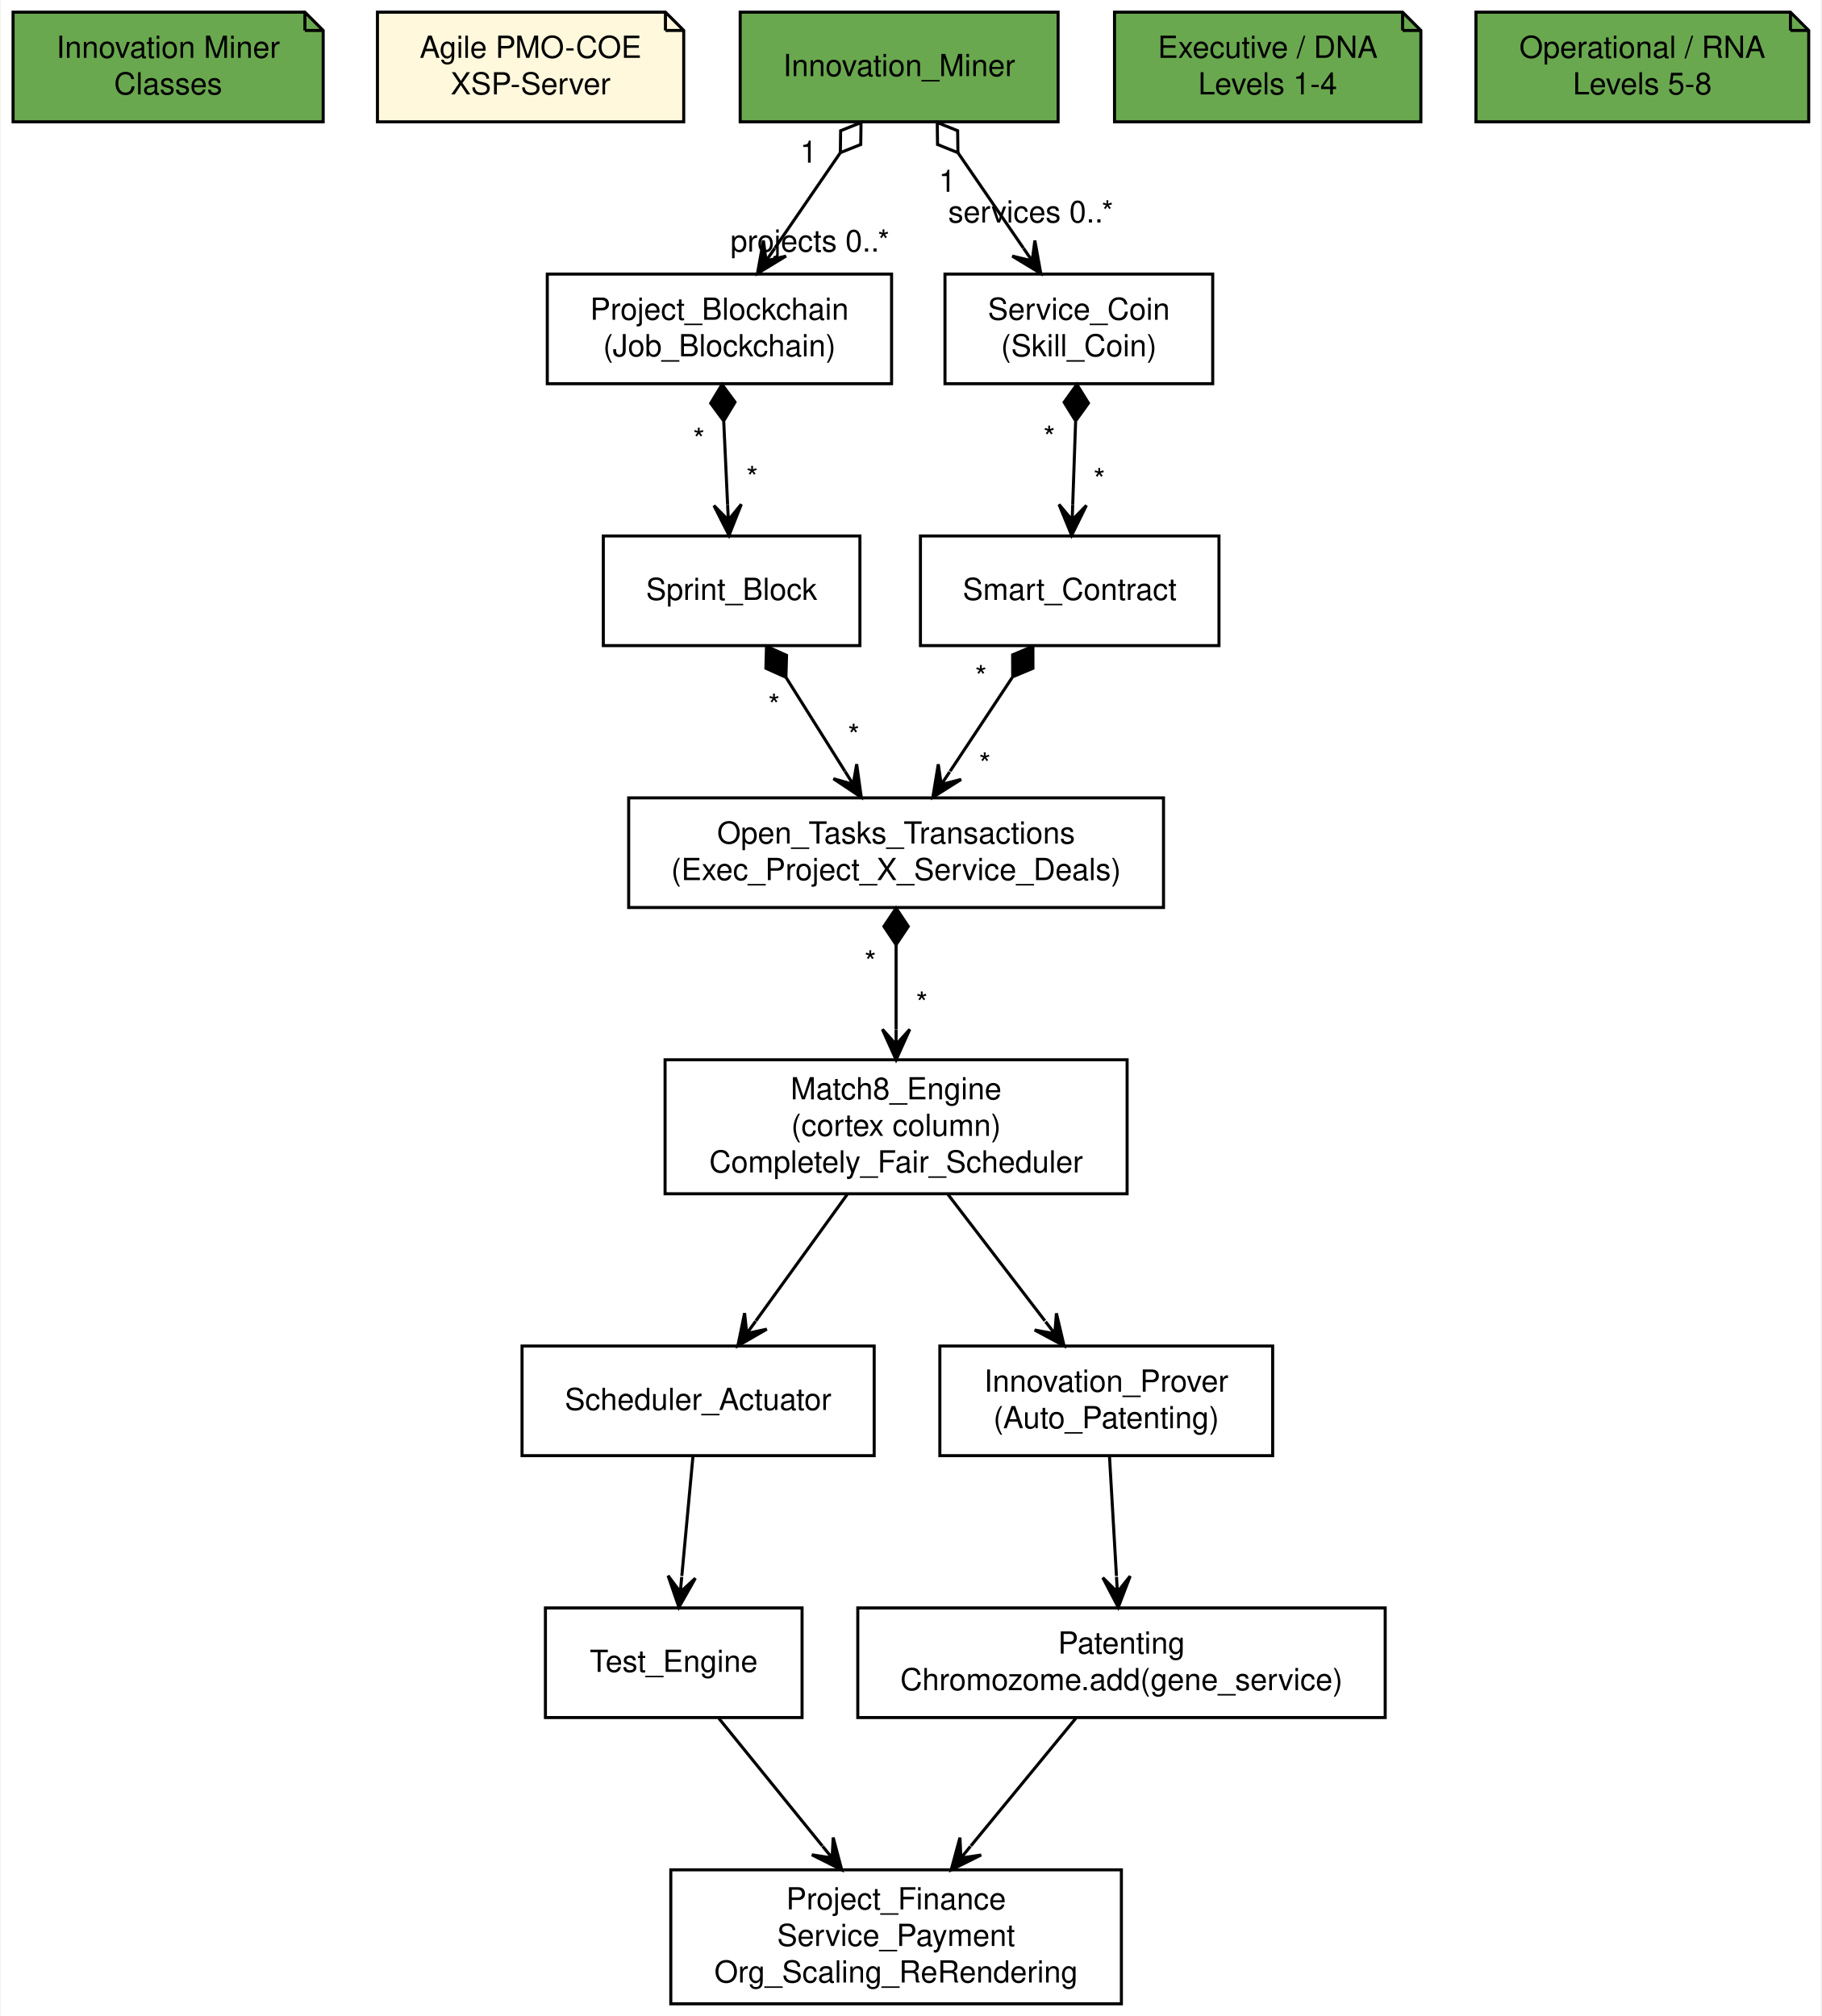
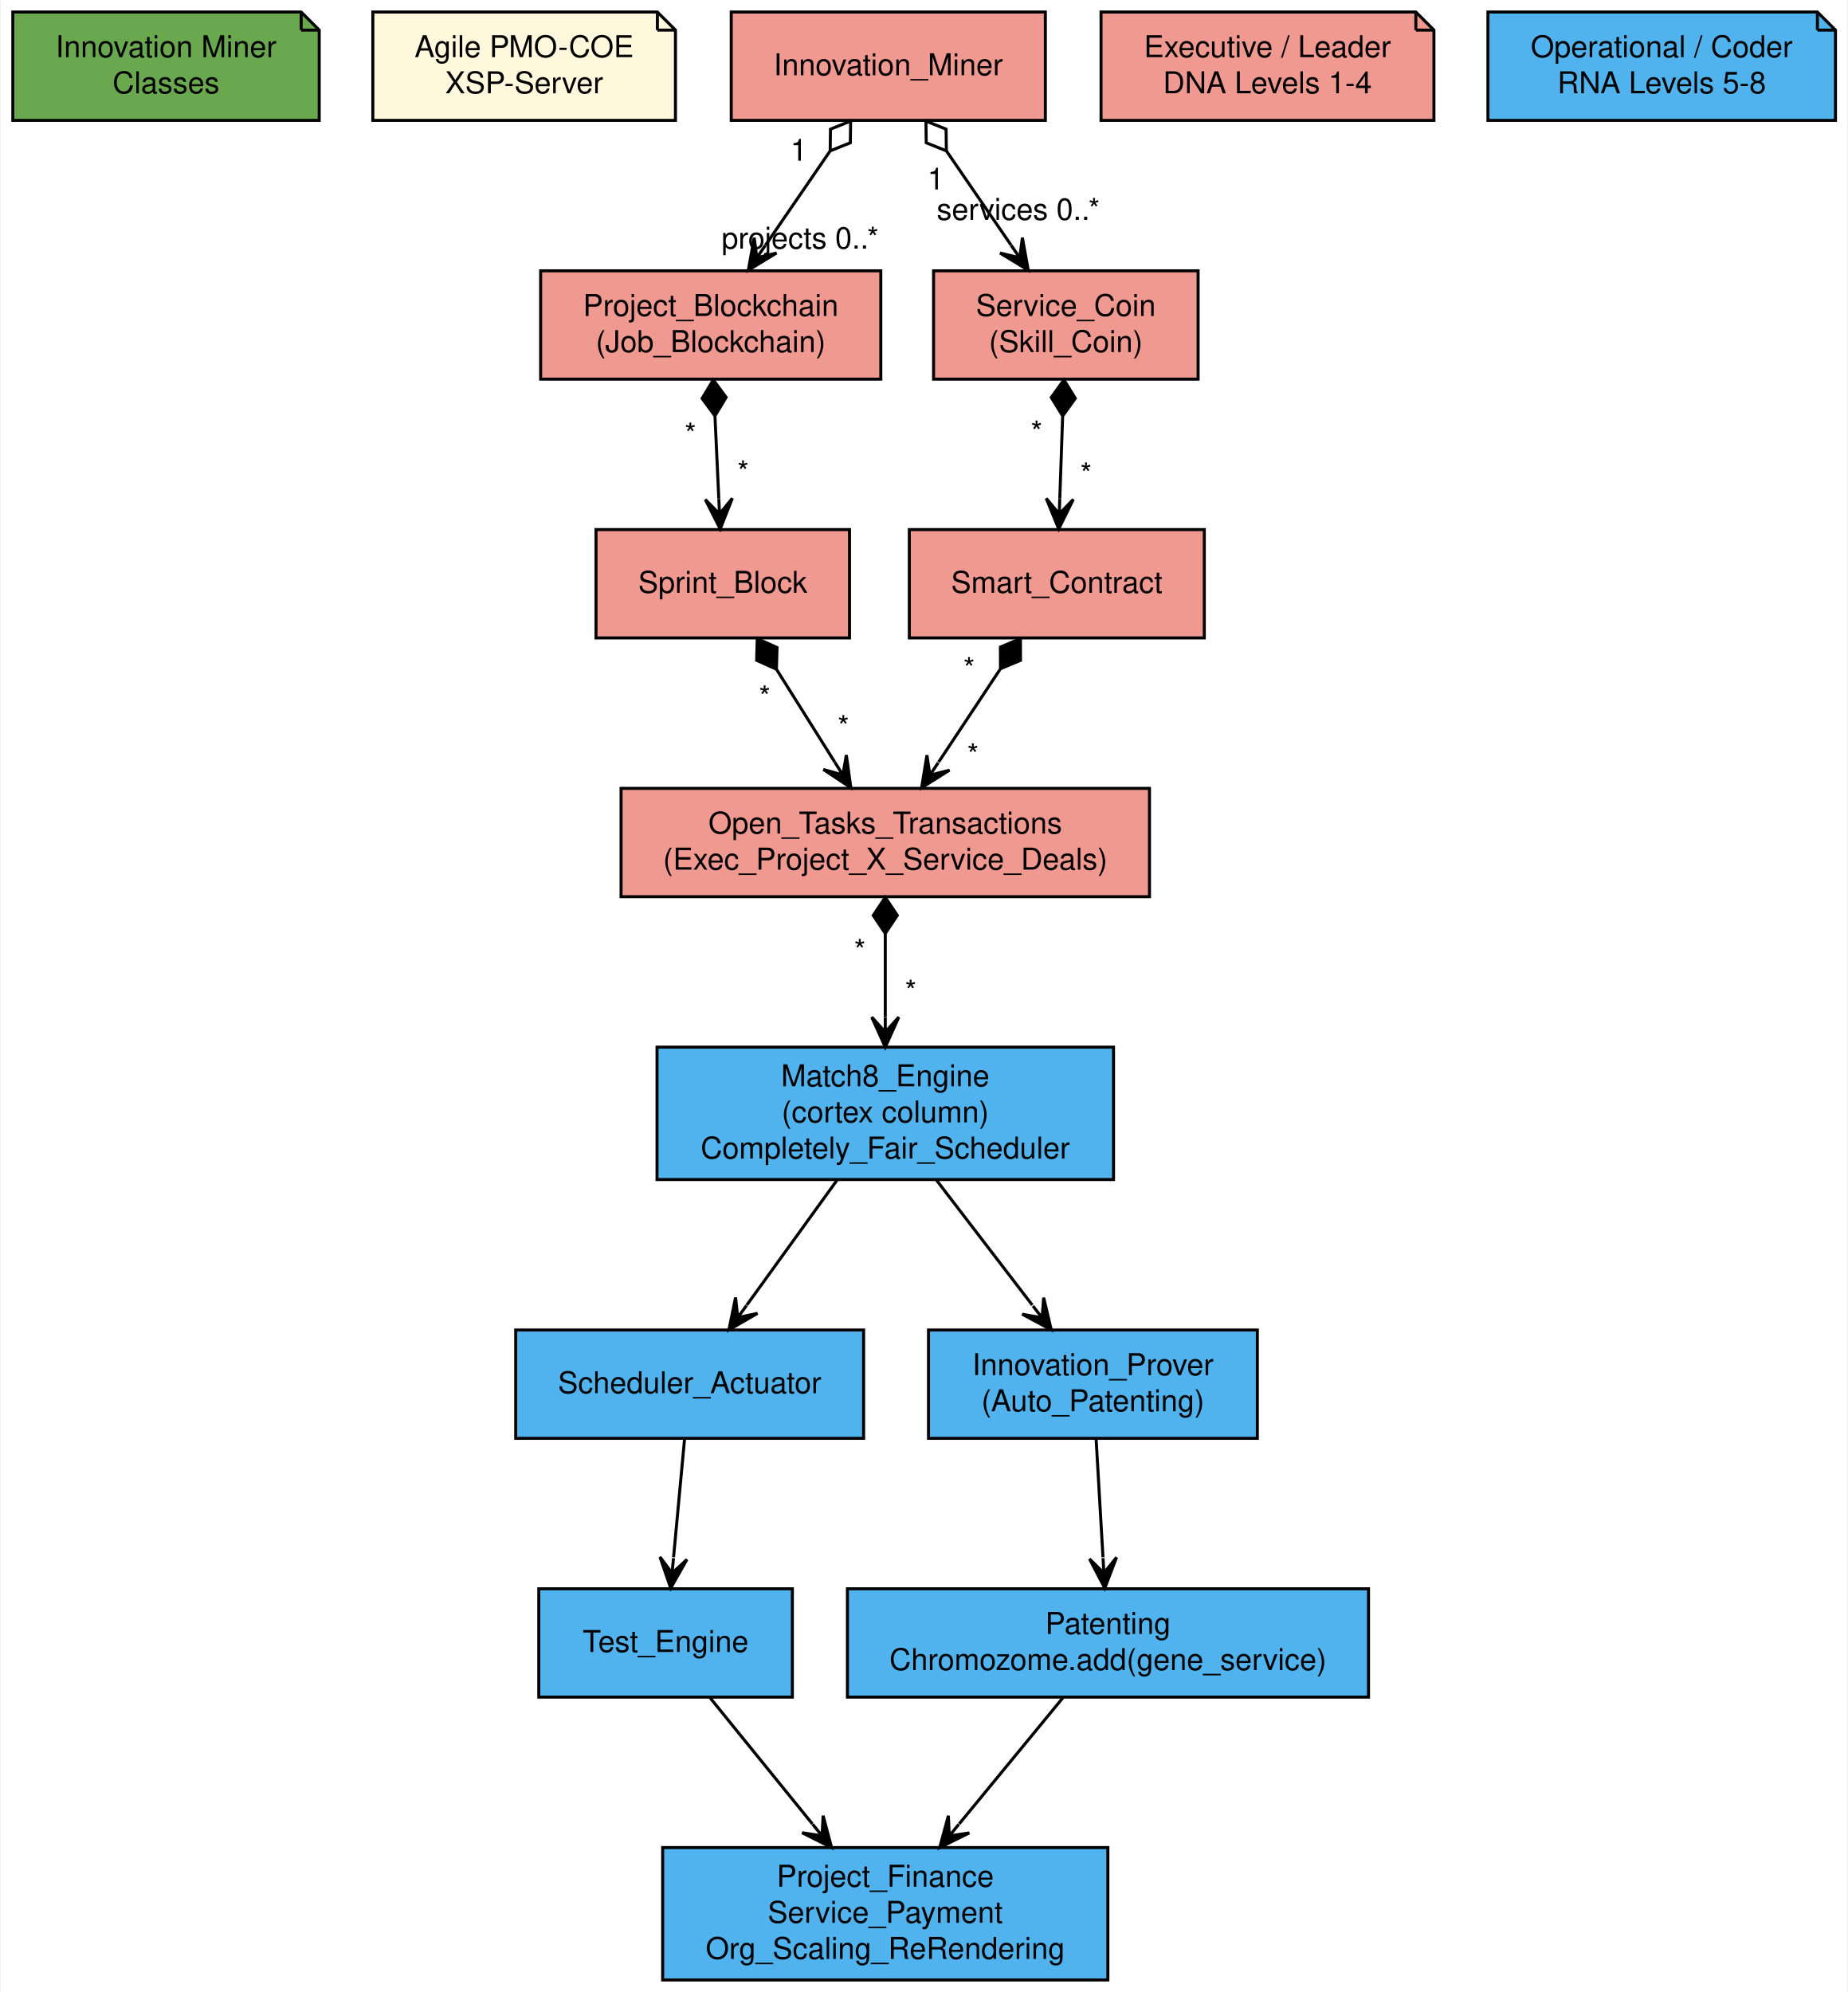
- <svg xmlns="http://www.w3.org/2000/svg" width="598pt" height="662pt" viewBox="0.00 0.00 597.51 662.00">
+ <svg xmlns="http://www.w3.org/2000/svg" width="614pt" height="662pt" viewBox="0.00 0.00 613.57 662.00">
  <g id="graph0" class="graph" transform="scale(1 1) rotate(0) translate(4 658)">
-     <polygon fill="#ffffff" stroke="transparent" points="-4,4 -4,-658 593.514,-658 593.514,4 -4,4" />
+     <polygon fill="#ffffff" stroke="transparent" points="-4,4 -4,-658 609.573,-658 609.573,4 -4,4" />
    <g id="node1" class="node">
      <polygon fill="#6aa84f" stroke="#000000" points="95.858,-654 .048,-654 .048,-618 101.858,-618 101.858,-648 95.858,-654" />
      <polyline fill="none" stroke="#000000" points="95.858,-654 95.858,-648 " />
      <polyline fill="none" stroke="#000000" points="101.858,-648 95.858,-648 " />
      <text text-anchor="middle" x="50.953" y="-639" font-family="Helvetica,sans-Serif" font-size="10.00" fill="#000000">Innovation Miner</text>
      <text text-anchor="middle" x="50.953" y="-627" font-family="Helvetica,sans-Serif" font-size="10.00" fill="#000000">Classes</text>
    </g>
    <g id="node2" class="node">
      <polygon fill="#fff8dc" stroke="#000000" points="214.23,-654 119.675,-654 119.675,-618 220.23,-618 220.23,-648 214.23,-654" />
      <polyline fill="none" stroke="#000000" points="214.23,-654 214.23,-648 " />
      <polyline fill="none" stroke="#000000" points="220.23,-648 214.23,-648 " />
      <text text-anchor="middle" x="169.952" y="-639" font-family="Helvetica,sans-Serif" font-size="10.00" fill="#000000">Agile PMO-COE</text>
      <text text-anchor="middle" x="169.952" y="-627" font-family="Helvetica,sans-Serif" font-size="10.00" fill="#000000">XSP-Server</text>
    </g>
    <g id="node3" class="node">
-       <polygon fill="#6aa84f" stroke="#000000" points="343.138,-654 238.767,-654 238.767,-618 343.138,-618 343.138,-654" />
+       <polygon fill="#f09991" stroke="#000000" points="343.138,-654 238.767,-654 238.767,-618 343.138,-618 343.138,-654" />
      <text text-anchor="middle" x="290.952" y="-633" font-family="Helvetica,sans-Serif" font-size="10.00" fill="#000000">Innovation_Miner</text>
    </g>
    <g id="node4" class="node">
-       <polygon fill="none" stroke="#000000" points="288.469,-568 175.436,-568 175.436,-532 288.469,-532 288.469,-568" />
+       <polygon fill="#f09991" stroke="#000000" points="288.469,-568 175.436,-568 175.436,-532 288.469,-532 288.469,-568" />
      <text text-anchor="middle" x="231.952" y="-553" font-family="Helvetica,sans-Serif" font-size="10.00" fill="#000000">Project_Blockchain</text>
      <text text-anchor="middle" x="231.952" y="-541" font-family="Helvetica,sans-Serif" font-size="10.00" fill="#000000">(Job_Blockchain)</text>
    </g>
    <g id="edge1" class="edge">
      <path fill="none" stroke="#000000" d="M271.65,-607.864C264.735,-597.784 256.967,-586.462 250.149,-576.524" />
      <polygon fill="none" stroke="#000000" points="271.651,-607.866 278.344,-610.551 278.44,-617.762 271.747,-615.077 271.651,-607.866" />
      <polygon fill="#000000" stroke="#000000" points="244.447,-568.212 253.815,-573.912 247.275,-572.335 250.104,-576.458 250.104,-576.458 250.104,-576.458 247.275,-572.335 246.393,-579.004 244.447,-568.212 244.447,-568.212" />
      <text text-anchor="middle" x="261.671" y="-575.377" font-family="Helvetica,sans-Serif" font-size="10.00" fill="#000000">projects 0..*</text>
      <text text-anchor="middle" x="261.216" y="-604.596" font-family="Helvetica,sans-Serif" font-size="10.00" fill="#000000">1</text>
    </g>
    <g id="node6" class="node">
-       <polygon fill="none" stroke="#000000" points="393.904,-568 306.001,-568 306.001,-532 393.904,-532 393.904,-568" />
+       <polygon fill="#f09991" stroke="#000000" points="393.904,-568 306.001,-568 306.001,-532 393.904,-532 393.904,-568" />
      <text text-anchor="middle" x="349.952" y="-553" font-family="Helvetica,sans-Serif" font-size="10.00" fill="#000000">Service_Coin</text>
      <text text-anchor="middle" x="349.952" y="-541" font-family="Helvetica,sans-Serif" font-size="10.00" fill="#000000">(Skill_Coin)</text>
    </g>
    <g id="edge2" class="edge">
      <path fill="none" stroke="#000000" d="M310.255,-607.864C317.17,-597.784 324.938,-586.462 331.756,-576.524" />
      <polygon fill="none" stroke="#000000" points="310.253,-607.866 310.158,-615.077 303.465,-617.762 303.561,-610.551 310.253,-607.866" />
      <polygon fill="#000000" stroke="#000000" points="337.458,-568.212 335.512,-579.004 334.63,-572.335 331.801,-576.458 331.801,-576.458 331.801,-576.458 334.63,-572.335 328.09,-573.912 337.458,-568.212 337.458,-568.212" />
      <text text-anchor="middle" x="334.174" y="-584.941" font-family="Helvetica,sans-Serif" font-size="10.00" fill="#000000">services 0..*</text>
      <text text-anchor="middle" x="306.749" y="-595.033" font-family="Helvetica,sans-Serif" font-size="10.00" fill="#000000">1</text>
    </g>
    <g id="node7" class="node">
-       <polygon fill="none" stroke="#000000" points="278.073,-482 193.832,-482 193.832,-446 278.073,-446 278.073,-482" />
+       <polygon fill="#f09991" stroke="#000000" points="278.073,-482 193.832,-482 193.832,-446 278.073,-446 278.073,-482" />
      <text text-anchor="middle" x="235.952" y="-461" font-family="Helvetica,sans-Serif" font-size="10.00" fill="#000000">Sprint_Block</text>
    </g>
    <g id="edge3" class="edge">
      <path fill="none" stroke="#000000" d="M233.37,-519.52C233.782,-510.654 234.231,-501.01 234.637,-492.285" />
      <polygon fill="#000000" stroke="#000000" points="233.358,-519.775 237.075,-525.954 232.801,-531.762 229.084,-525.582 233.358,-519.775" />
      <polygon fill="#000000" stroke="#000000" points="235.105,-482.212 239.136,-492.41 234.873,-487.207 234.641,-492.201 234.641,-492.201 234.641,-492.201 234.873,-487.207 230.146,-491.992 235.105,-482.212 235.105,-482.212" />
      <text text-anchor="middle" x="242.707" y="-497.711" font-family="Helvetica,sans-Serif" font-size="10.00" fill="#000000">*</text>
      <text text-anchor="middle" x="225.2" y="-510.262" font-family="Helvetica,sans-Serif" font-size="10.00" fill="#000000">*</text>
    </g>
    <g id="node5" class="node">
-       <polygon fill="#6aa84f" stroke="#000000" points="456.241,-654 361.664,-654 361.664,-618 462.241,-618 462.241,-648 456.241,-654" />
-       <polyline fill="none" stroke="#000000" points="456.241,-654 456.241,-648 " />
-       <polyline fill="none" stroke="#000000" points="462.241,-648 456.241,-648 " />
-       <text text-anchor="middle" x="411.952" y="-639" font-family="Helvetica,sans-Serif" font-size="10.00" fill="#000000">Executive / DNA</text>
-       <text text-anchor="middle" x="411.952" y="-627" font-family="Helvetica,sans-Serif" font-size="10.00" fill="#000000">Levels 1-4</text>
+       <polygon fill="#f09991" stroke="#000000" points="466.258,-654 361.647,-654 361.647,-618 472.258,-618 472.258,-648 466.258,-654" />
+       <polyline fill="none" stroke="#000000" points="466.258,-654 466.258,-648 " />
+       <polyline fill="none" stroke="#000000" points="472.258,-648 466.258,-648 " />
+       <text text-anchor="middle" x="416.952" y="-639" font-family="Helvetica,sans-Serif" font-size="10.00" fill="#000000">Executive / Leader</text>
+       <text text-anchor="middle" x="416.952" y="-627" font-family="Helvetica,sans-Serif" font-size="10.00" fill="#000000">DNA Levels 1-4</text>
    </g>
    <g id="node9" class="node">
-       <polygon fill="none" stroke="#000000" points="395.959,-482 297.945,-482 297.945,-446 395.959,-446 395.959,-482" />
+       <polygon fill="#f09991" stroke="#000000" points="395.959,-482 297.945,-482 297.945,-446 395.959,-446 395.959,-482" />
      <text text-anchor="middle" x="346.952" y="-461" font-family="Helvetica,sans-Serif" font-size="10.00" fill="#000000">Smart_Contract</text>
    </g>
    <g id="edge5" class="edge">
      <path fill="none" stroke="#000000" d="M348.889,-519.52C348.58,-510.654 348.243,-501.01 347.939,-492.285" />
      <polygon fill="#000000" stroke="#000000" points="348.898,-519.769 353.105,-525.626 349.316,-531.762 345.11,-525.905 348.898,-519.769" />
      <polygon fill="#000000" stroke="#000000" points="347.588,-482.212 352.434,-492.049 347.762,-487.209 347.937,-492.206 347.937,-492.206 347.937,-492.206 347.762,-487.209 343.439,-492.363 347.588,-482.212 347.588,-482.212" />
      <text text-anchor="middle" x="356.667" y="-497.033" font-family="Helvetica,sans-Serif" font-size="10.00" fill="#000000">*</text>
      <text text-anchor="middle" x="340.237" y="-510.941" font-family="Helvetica,sans-Serif" font-size="10.00" fill="#000000">*</text>
    </g>
    <g id="node8" class="node">
-       <polygon fill="none" stroke="#000000" points="377.749,-396 202.156,-396 202.156,-360 377.749,-360 377.749,-396" />
+       <polygon fill="#f09991" stroke="#000000" points="377.749,-396 202.156,-396 202.156,-360 377.749,-360 377.749,-396" />
      <text text-anchor="middle" x="289.952" y="-381" font-family="Helvetica,sans-Serif" font-size="10.00" fill="#000000">Open_Tasks_Transactions </text>
      <text text-anchor="middle" x="289.952" y="-369" font-family="Helvetica,sans-Serif" font-size="10.00" fill="#000000">(Exec_Project_X_Service_Deals)</text>
    </g>
    <g id="edge4" class="edge">
      <path fill="none" stroke="#000000" d="M253.863,-435.476C260.085,-425.567 267.037,-414.496 273.165,-404.736" />
      <polygon fill="#000000" stroke="#000000" points="253.786,-435.599 253.983,-442.807 247.405,-445.762 247.208,-438.553 253.786,-435.599" />
      <polygon fill="#000000" stroke="#000000" points="278.517,-396.212 277.01,-407.074 275.858,-400.447 273.199,-404.681 273.199,-404.681 273.199,-404.681 275.858,-400.447 269.388,-402.288 278.517,-396.212 278.517,-396.212" />
      <text text-anchor="middle" x="276.036" y="-413.058" font-family="Helvetica,sans-Serif" font-size="10.00" fill="#000000">*</text>
      <text text-anchor="middle" x="249.885" y="-422.916" font-family="Helvetica,sans-Serif" font-size="10.00" fill="#000000">*</text>
    </g>
    <g id="node10" class="node">
-       <polygon fill="none" stroke="#000000" points="365.8,-310 214.105,-310 214.105,-266 365.8,-266 365.8,-310" />
+       <polygon fill="#50b3ed" stroke="#000000" points="365.8,-310 214.105,-310 214.105,-266 365.8,-266 365.8,-310" />
      <text text-anchor="middle" x="289.952" y="-297" font-family="Helvetica,sans-Serif" font-size="10.00" fill="#000000">Match8_Engine</text>
      <text text-anchor="middle" x="289.952" y="-285" font-family="Helvetica,sans-Serif" font-size="10.00" fill="#000000">(cortex column)</text>
      <text text-anchor="middle" x="289.952" y="-273" font-family="Helvetica,sans-Serif" font-size="10.00" fill="#000000">Completely_Fair_Scheduler</text>
    </g>
    <g id="edge7" class="edge">
      <path fill="none" stroke="#000000" d="M289.952,-347.7C289.952,-338.825 289.952,-329.092 289.952,-320.108" />
      <polygon fill="#000000" stroke="#000000" points="289.953,-347.787 293.952,-353.787 289.952,-359.787 285.952,-353.787 289.953,-347.787" />
      <polygon fill="#000000" stroke="#000000" points="289.952,-310.002 294.453,-320.002 289.952,-315.002 289.953,-320.002 289.953,-320.002 289.953,-320.002 289.952,-315.002 285.453,-320.002 289.952,-310.002 289.952,-310.002" />
      <text text-anchor="middle" x="298.405" y="-325.128" font-family="Helvetica,sans-Serif" font-size="10.00" fill="#000000">*</text>
      <text text-anchor="middle" x="281.5" y="-338.661" font-family="Helvetica,sans-Serif" font-size="10.00" fill="#000000">*</text>
    </g>
    <g id="edge6" class="edge">
      <path fill="none" stroke="#000000" d="M328.047,-435.476C321.479,-425.567 314.141,-414.496 307.673,-404.736" />
      <polygon fill="#000000" stroke="#000000" points="328.235,-435.759 334.884,-438.55 334.864,-445.762 328.215,-442.97 328.235,-435.759" />
      <polygon fill="#000000" stroke="#000000" points="302.023,-396.212 311.299,-402.061 304.786,-400.38 307.548,-404.548 307.548,-404.548 307.548,-404.548 304.786,-400.38 303.797,-407.034 302.023,-396.212 302.023,-396.212" />
      <text text-anchor="middle" x="319.083" y="-403.651" font-family="Helvetica,sans-Serif" font-size="10.00" fill="#000000">*</text>
      <text text-anchor="middle" x="317.805" y="-432.322" font-family="Helvetica,sans-Serif" font-size="10.00" fill="#000000">*</text>
    </g>
    <g id="node11" class="node">
-       <polygon fill="none" stroke="#000000" points="282.757,-216 167.148,-216 167.148,-180 282.757,-180 282.757,-216" />
+       <polygon fill="#50b3ed" stroke="#000000" points="282.757,-216 167.148,-216 167.148,-180 282.757,-180 282.757,-216" />
      <text text-anchor="middle" x="224.952" y="-195" font-family="Helvetica,sans-Serif" font-size="10.00" fill="#000000">Scheduler_Actuator</text>
    </g>
    <g id="edge8" class="edge">
      <path fill="none" stroke="#000000" d="M273.885,-265.753C264.818,-253.199 253.436,-237.439 243.931,-224.279" />
      <polygon fill="#000000" stroke="#000000" points="238,-216.066 247.503,-221.538 240.927,-220.119 243.855,-224.173 243.855,-224.173 243.855,-224.173 240.927,-220.119 240.207,-226.807 238,-216.066 238,-216.066" />
    </g>
    <g id="node12" class="node">
-       <polygon fill="none" stroke="#000000" points="413.588,-216 304.317,-216 304.317,-180 413.588,-180 413.588,-216" />
+       <polygon fill="#50b3ed" stroke="#000000" points="413.588,-216 304.317,-216 304.317,-180 413.588,-180 413.588,-216" />
      <text text-anchor="middle" x="358.952" y="-201" font-family="Helvetica,sans-Serif" font-size="10.00" fill="#000000">Innovation_Prover</text>
      <text text-anchor="middle" x="358.952" y="-189" font-family="Helvetica,sans-Serif" font-size="10.00" fill="#000000">(Auto_Patenting)</text>
    </g>
    <g id="edge9" class="edge">
      <path fill="none" stroke="#000000" d="M307.009,-265.753C316.633,-253.199 328.716,-237.439 338.805,-224.279" />
      <polygon fill="#000000" stroke="#000000" points="345.102,-216.066 342.589,-226.74 342.06,-220.034 339.018,-224.002 339.018,-224.002 339.018,-224.002 342.06,-220.034 335.447,-221.264 345.102,-216.066 345.102,-216.066" />
    </g>
    <g id="node14" class="node">
-       <polygon fill="none" stroke="#000000" points="259.083,-130 174.822,-130 174.822,-94 259.083,-94 259.083,-130" />
+       <polygon fill="#50b3ed" stroke="#000000" points="259.083,-130 174.822,-130 174.822,-94 259.083,-94 259.083,-130" />
      <text text-anchor="middle" x="216.952" y="-109" font-family="Helvetica,sans-Serif" font-size="10.00" fill="#000000">Test_Engine</text>
    </g>
    <g id="edge10" class="edge">
      <path fill="none" stroke="#000000" d="M223.256,-179.762C222.195,-168.36 220.807,-153.434 219.603,-140.494" />
      <polygon fill="#000000" stroke="#000000" points="218.647,-130.212 224.054,-139.752 219.11,-135.191 219.573,-140.169 219.573,-140.169 219.573,-140.169 219.11,-135.191 215.092,-140.586 218.647,-130.212 218.647,-130.212" />
    </g>
    <g id="node15" class="node">
-       <polygon fill="none" stroke="#000000" points="450.529,-130 277.376,-130 277.376,-94 450.529,-94 450.529,-130" />
+       <polygon fill="#50b3ed" stroke="#000000" points="450.529,-130 277.376,-130 277.376,-94 450.529,-94 450.529,-130" />
      <text text-anchor="middle" x="363.952" y="-115" font-family="Helvetica,sans-Serif" font-size="10.00" fill="#000000">Patenting</text>
      <text text-anchor="middle" x="363.952" y="-103" font-family="Helvetica,sans-Serif" font-size="10.00" fill="#000000">Chromozome.add(gene_service)</text>
    </g>
    <g id="edge11" class="edge">
      <path fill="none" stroke="#000000" d="M360.013,-179.762C360.676,-168.36 361.543,-153.434 362.296,-140.494" />
      <polygon fill="#000000" stroke="#000000" points="362.894,-130.212 366.806,-140.457 362.603,-135.204 362.313,-140.195 362.313,-140.195 362.313,-140.195 362.603,-135.204 357.821,-139.934 362.894,-130.212 362.894,-130.212" />
    </g>
    <g id="node13" class="node">
-       <polygon fill="#6aa84f" stroke="#000000" points="583.576,-654 480.329,-654 480.329,-618 589.576,-618 589.576,-648 583.576,-654" />
-       <polyline fill="none" stroke="#000000" points="583.576,-654 583.576,-648 " />
-       <polyline fill="none" stroke="#000000" points="589.576,-648 583.576,-648 " />
-       <text text-anchor="middle" x="534.952" y="-639" font-family="Helvetica,sans-Serif" font-size="10.00" fill="#000000">Operational / RNA</text>
-       <text text-anchor="middle" x="534.952" y="-627" font-family="Helvetica,sans-Serif" font-size="10.00" fill="#000000">Levels 5-8</text>
+       <polygon fill="#50b3ed" stroke="#000000" points="599.694,-654 490.211,-654 490.211,-618 605.694,-618 605.694,-648 599.694,-654" />
+       <polyline fill="none" stroke="#000000" points="599.694,-654 599.694,-648 " />
+       <polyline fill="none" stroke="#000000" points="605.694,-648 599.694,-648 " />
+       <text text-anchor="middle" x="547.952" y="-639" font-family="Helvetica,sans-Serif" font-size="10.00" fill="#000000">Operational / Coder</text>
+       <text text-anchor="middle" x="547.952" y="-627" font-family="Helvetica,sans-Serif" font-size="10.00" fill="#000000">RNA Levels 5-8</text>
    </g>
    <g id="node16" class="node">
-       <polygon fill="none" stroke="#000000" points="363.921,-44 215.984,-44 215.984,0 363.921,0 363.921,-44" />
+       <polygon fill="#50b3ed" stroke="#000000" points="363.921,-44 215.984,-44 215.984,0 363.921,0 363.921,-44" />
      <text text-anchor="middle" x="289.952" y="-31" font-family="Helvetica,sans-Serif" font-size="10.00" fill="#000000">Project_Finance</text>
      <text text-anchor="middle" x="289.952" y="-19" font-family="Helvetica,sans-Serif" font-size="10.00" fill="#000000">Service_Payment </text>
      <text text-anchor="middle" x="289.952" y="-7" font-family="Helvetica,sans-Serif" font-size="10.00" fill="#000000">Org_Scaling_ReRendering</text>
    </g>
    <g id="edge12" class="edge">
      <path fill="none" stroke="#000000" d="M231.725,-93.787C241.477,-81.765 254.481,-65.732 265.726,-51.868" />
      <polygon fill="#000000" stroke="#000000" points="272.106,-44.002 269.302,-54.603 268.957,-47.885 265.807,-51.769 265.807,-51.769 265.807,-51.769 268.957,-47.885 262.312,-48.934 272.106,-44.002 272.106,-44.002" />
    </g>
    <g id="edge13" class="edge">
      <path fill="none" stroke="#000000" d="M348.978,-93.787C339.092,-81.765 325.91,-65.732 314.51,-51.868" />
      <polygon fill="#000000" stroke="#000000" points="308.043,-44.002 317.87,-48.868 311.219,-47.864 314.394,-51.726 314.394,-51.726 314.394,-51.726 311.219,-47.864 310.918,-54.584 308.043,-44.002 308.043,-44.002" />
    </g>
  </g>
</svg>
